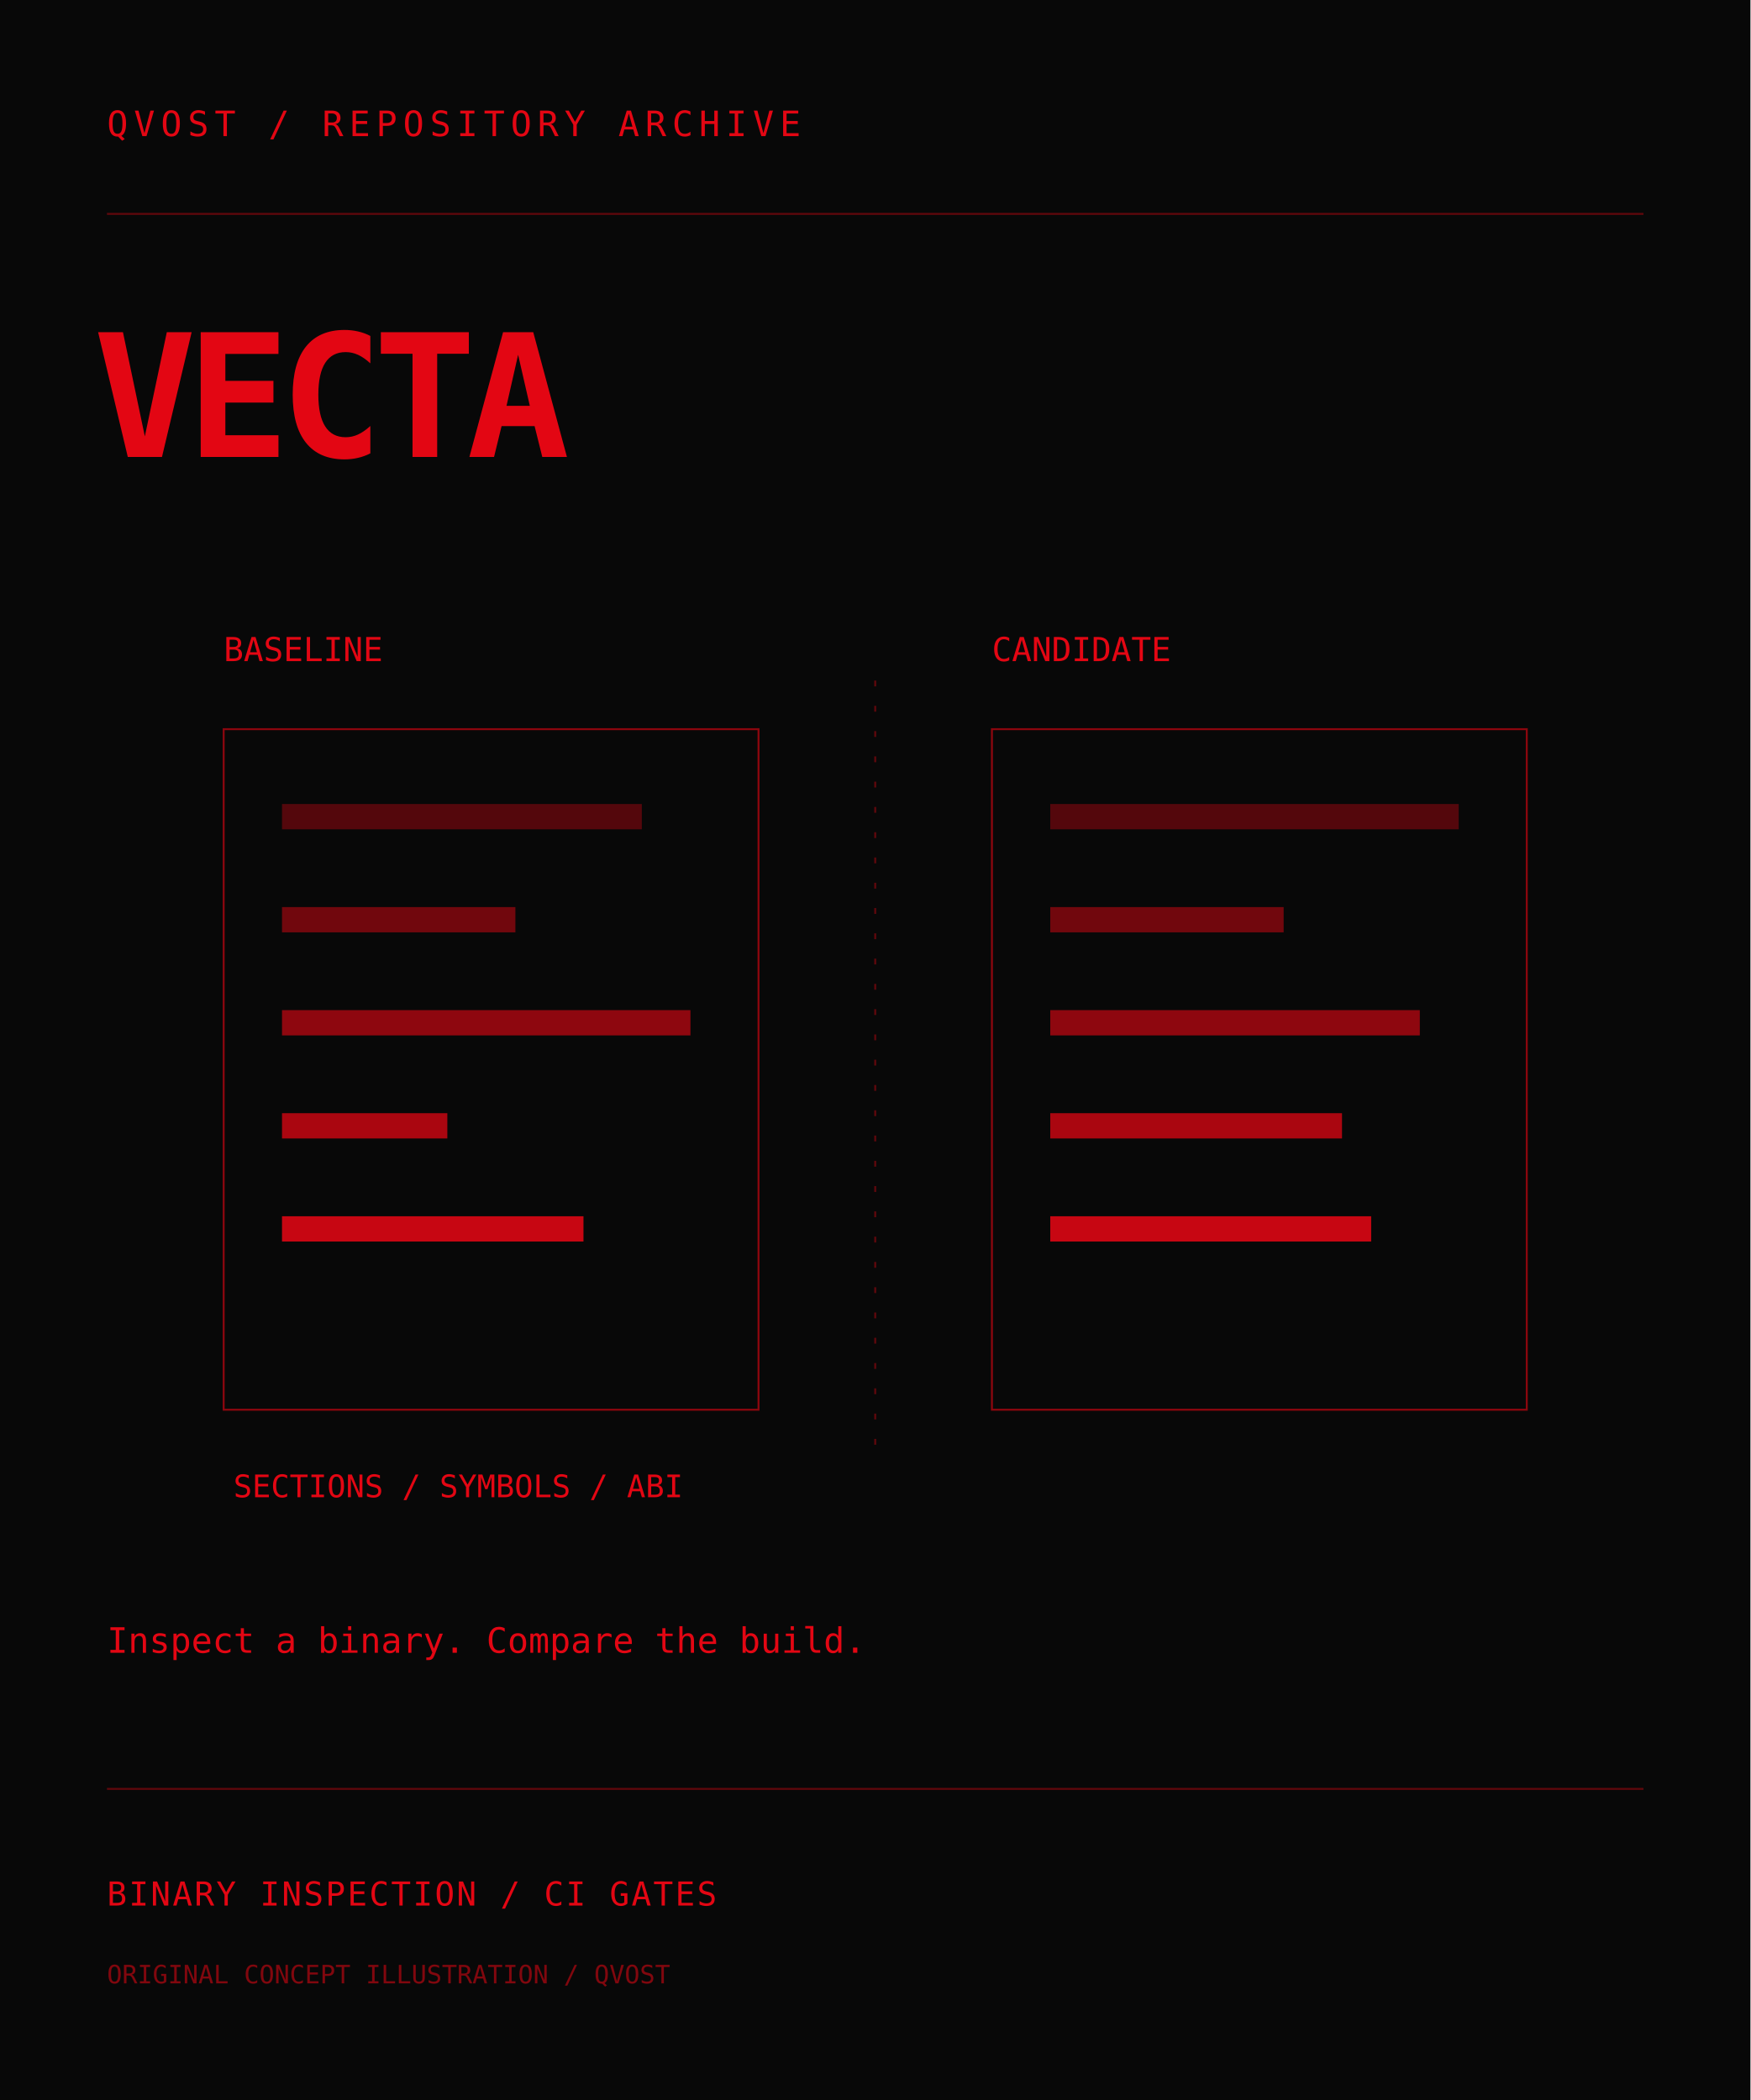
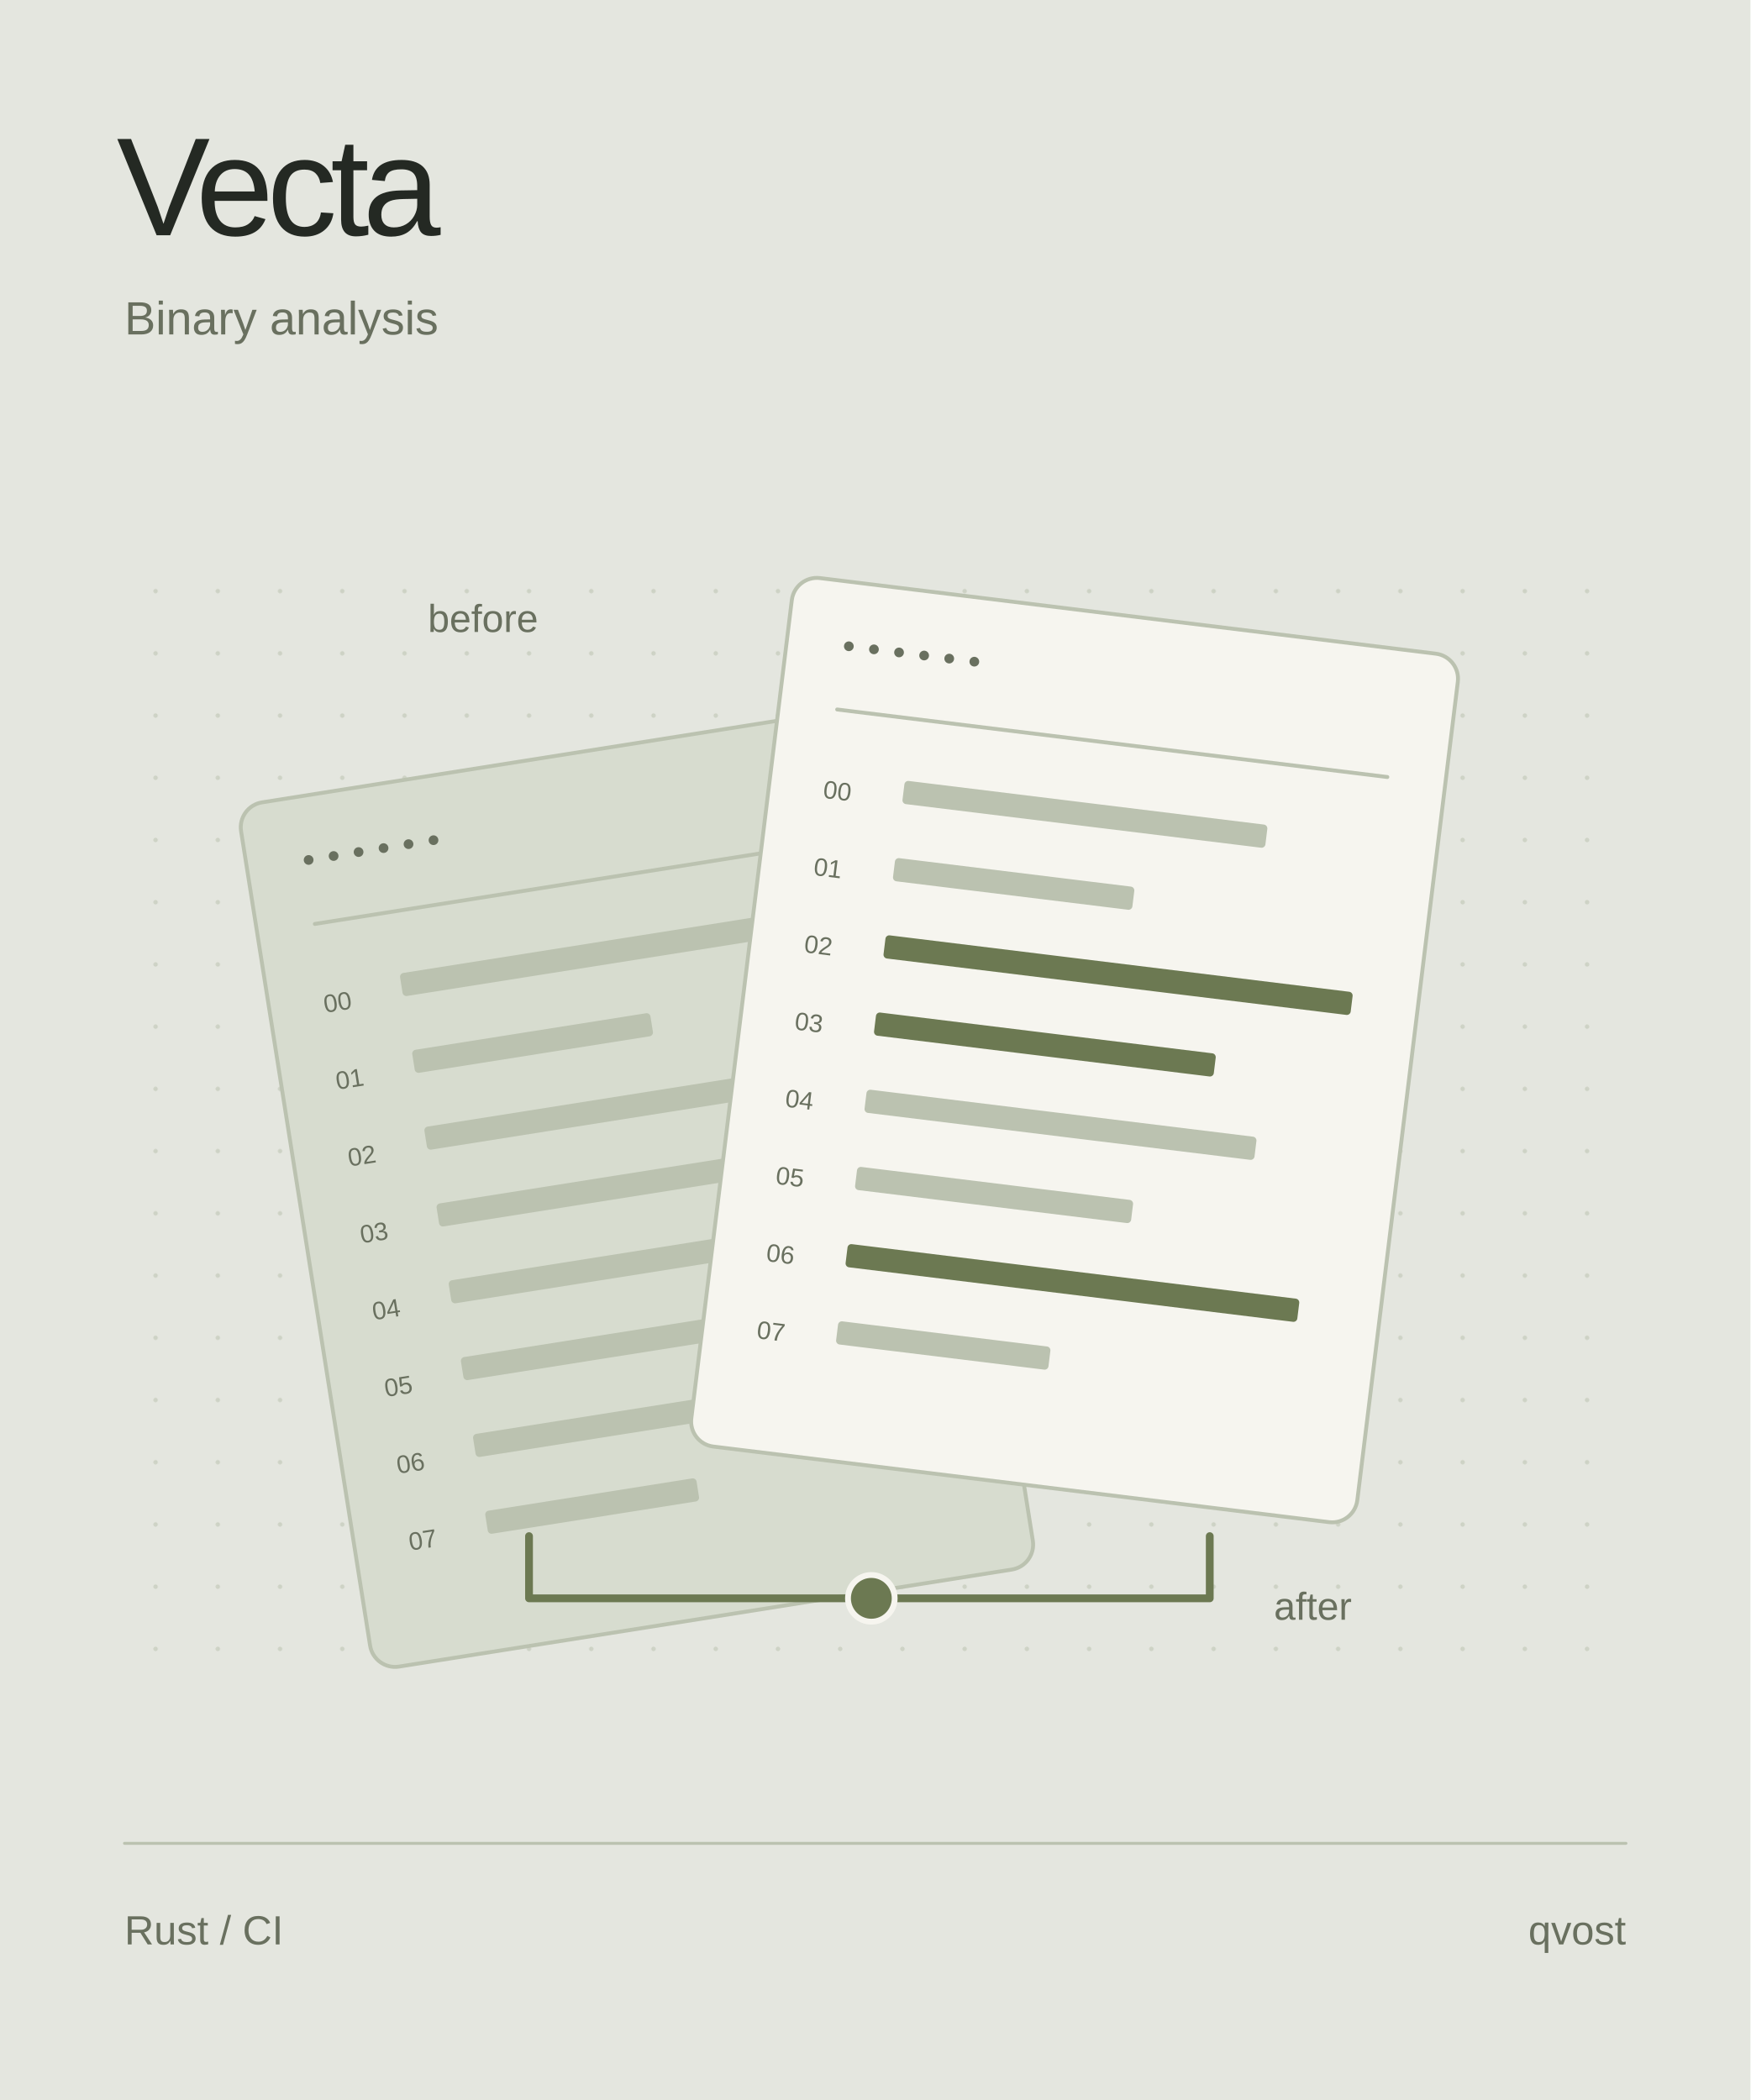
- <svg xmlns="http://www.w3.org/2000/svg" width="900" height="1080" viewBox="0 0 900 1080" role="img" aria-labelledby="title description">
-   <rect width="900" height="1080" fill="#080808" />
-   <g fill="#e30613" font-family="monospace">
-     <path d="M55 110H845M55 920H845" fill="none" stroke="#e30613" stroke-opacity=".4" />
-     <text x="55" y="70" font-size="18" letter-spacing="3">QVOST / REPOSITORY ARCHIVE</text>
-     <text x="48" y="235" font-size="88" font-weight="700" letter-spacing="-5">VECTA</text>
-     <g fill="none" stroke="#e30613">
-       <path d="M115 375h275v350H115zM510 375h275v350H510z" stroke-opacity=".6" />
-       <path d="M450 350v400" stroke-dasharray="3 10" stroke-opacity=".4" />
-       <path d="M145 420h185M540 420h210" stroke-width="13" opacity="0.35" />
-       <path d="M145 473h120M540 473h120" stroke-width="13" opacity="0.48" />
-       <path d="M145 526h210M540 526h190" stroke-width="13" opacity="0.61" />
-       <path d="M145 579h85M540 579h150" stroke-width="13" opacity="0.74" />
-       <path d="M145 632h155M540 632h165" stroke-width="13" opacity="0.87" />
-     </g>
-     <text x="115" y="340" font-size="17">BASELINE</text>
-     <text x="510" y="340" font-size="17">CANDIDATE</text>
-     <text x="120" y="770" font-size="16">SECTIONS / SYMBOLS / ABI</text>
-     <text x="55" y="850" font-size="18">Inspect a binary. Compare the build.</text>
-     <text x="55" y="980" font-size="17" letter-spacing="1">BINARY INSPECTION / CI GATES</text>
-     <text x="55" y="1020" font-size="13" opacity=".55">ORIGINAL CONCEPT ILLUSTRATION / QVOST</text>
+ <svg xmlns="http://www.w3.org/2000/svg" width="900" height="1080" viewBox="0 0 900 1080" role="img" aria-labelledby="title desc">
+   <defs>
+     <pattern id="dot-grid" width="32" height="32" patternUnits="userSpaceOnUse">
+       <circle cx="16" cy="16" r="1.15" fill="#bbc2b0" opacity=".55" />
+     </pattern>
+   </defs>
+   <rect width="900" height="1080" fill="#e4e6df" />
+   <rect x="54" y="274" width="792" height="590" fill="url(#dot-grid)" />
+   <text x="60" y="121" fill="#242923" font-family="Arial, Helvetica, sans-serif" font-size="72" letter-spacing="-3.4">Vecta</text>
+   <text x="64" y="172" fill="#69705f" font-family="Arial, Helvetica, sans-serif" font-size="24">Binary analysis</text>
+   <g transform="translate(155 385) rotate(-9 172 225)">
+     <rect x="0" y="0" width="345" height="450" rx="13" fill="#d7dccf" stroke="#bbc2b0" stroke-width="2" />
+     <path d="M30 66H315" fill="none" stroke="#bbc2b0" stroke-width="2" stroke-linecap="round" stroke-linejoin="round" />
+     <circle cx="32" cy="33" r="2.5" fill="#69705f" stroke="none" stroke-width="2" />
+     <circle cx="45" cy="33" r="2.5" fill="#69705f" stroke="none" stroke-width="2" />
+     <circle cx="58" cy="33" r="2.5" fill="#69705f" stroke="none" stroke-width="2" />
+     <circle cx="71" cy="33" r="2.5" fill="#69705f" stroke="none" stroke-width="2" />
+     <circle cx="84" cy="33" r="2.5" fill="#69705f" stroke="none" stroke-width="2" />
+     <circle cx="97" cy="33" r="2.5" fill="#69705f" stroke="none" stroke-width="2" />
+     <text x="28" y="112" fill="#69705f" font-family="Arial, Helvetica, sans-serif" font-size="13">00</text>
+     <rect x="69" y="98" width="188" height="12" rx="2" fill="#bbc2b0" stroke="none" stroke-width="2" />
+     <text x="28" y="152" fill="#69705f" font-family="Arial, Helvetica, sans-serif" font-size="13">01</text>
+     <rect x="69" y="138" width="124" height="12" rx="2" fill="#bbc2b0" stroke="none" stroke-width="2" />
+     <text x="28" y="192" fill="#69705f" font-family="Arial, Helvetica, sans-serif" font-size="13">02</text>
+     <rect x="69" y="178" width="226" height="12" rx="2" fill="#bbc2b0" stroke="none" stroke-width="2" />
+     <text x="28" y="232" fill="#69705f" font-family="Arial, Helvetica, sans-serif" font-size="13">03</text>
+     <rect x="69" y="218" width="160" height="12" rx="2" fill="#bbc2b0" stroke="none" stroke-width="2" />
+     <text x="28" y="272" fill="#69705f" font-family="Arial, Helvetica, sans-serif" font-size="13">04</text>
+     <rect x="69" y="258" width="202" height="12" rx="2" fill="#bbc2b0" stroke="none" stroke-width="2" />
+     <text x="28" y="312" fill="#69705f" font-family="Arial, Helvetica, sans-serif" font-size="13">05</text>
+     <rect x="69" y="298" width="143" height="12" rx="2" fill="#bbc2b0" stroke="none" stroke-width="2" />
+     <text x="28" y="352" fill="#69705f" font-family="Arial, Helvetica, sans-serif" font-size="13">06</text>
+     <rect x="69" y="338" width="218" height="12" rx="2" fill="#bbc2b0" stroke="none" stroke-width="2" />
+     <text x="28" y="392" fill="#69705f" font-family="Arial, Helvetica, sans-serif" font-size="13">07</text>
+     <rect x="69" y="378" width="110" height="12" rx="2" fill="#bbc2b0" stroke="none" stroke-width="2" />
  </g>
+   <g transform="translate(380 315) rotate(7 172 225)">
+     <rect x="0" y="0" width="345" height="450" rx="13" fill="#f6f5ef" stroke="#bbc2b0" stroke-width="2" />
+     <path d="M30 66H315" fill="none" stroke="#bbc2b0" stroke-width="2" stroke-linecap="round" stroke-linejoin="round" />
+     <circle cx="32" cy="33" r="2.5" fill="#69705f" stroke="none" stroke-width="2" />
+     <circle cx="45" cy="33" r="2.5" fill="#69705f" stroke="none" stroke-width="2" />
+     <circle cx="58" cy="33" r="2.5" fill="#69705f" stroke="none" stroke-width="2" />
+     <circle cx="71" cy="33" r="2.5" fill="#69705f" stroke="none" stroke-width="2" />
+     <circle cx="84" cy="33" r="2.5" fill="#69705f" stroke="none" stroke-width="2" />
+     <circle cx="97" cy="33" r="2.5" fill="#69705f" stroke="none" stroke-width="2" />
+     <text x="28" y="112" fill="#69705f" font-family="Arial, Helvetica, sans-serif" font-size="13">00</text>
+     <rect x="69" y="98" width="188" height="12" rx="2" fill="#bbc2b0" stroke="none" stroke-width="2" />
+     <text x="28" y="152" fill="#69705f" font-family="Arial, Helvetica, sans-serif" font-size="13">01</text>
+     <rect x="69" y="138" width="124" height="12" rx="2" fill="#bbc2b0" stroke="none" stroke-width="2" />
+     <text x="28" y="192" fill="#69705f" font-family="Arial, Helvetica, sans-serif" font-size="13">02</text>
+     <rect x="69" y="178" width="242" height="12" rx="2" fill="#6c7952" stroke="none" stroke-width="2" />
+     <text x="28" y="232" fill="#69705f" font-family="Arial, Helvetica, sans-serif" font-size="13">03</text>
+     <rect x="69" y="218" width="176" height="12" rx="2" fill="#6c7952" stroke="none" stroke-width="2" />
+     <text x="28" y="272" fill="#69705f" font-family="Arial, Helvetica, sans-serif" font-size="13">04</text>
+     <rect x="69" y="258" width="202" height="12" rx="2" fill="#bbc2b0" stroke="none" stroke-width="2" />
+     <text x="28" y="312" fill="#69705f" font-family="Arial, Helvetica, sans-serif" font-size="13">05</text>
+     <rect x="69" y="298" width="143" height="12" rx="2" fill="#bbc2b0" stroke="none" stroke-width="2" />
+     <text x="28" y="352" fill="#69705f" font-family="Arial, Helvetica, sans-serif" font-size="13">06</text>
+     <rect x="69" y="338" width="234" height="12" rx="2" fill="#6c7952" stroke="none" stroke-width="2" />
+     <text x="28" y="392" fill="#69705f" font-family="Arial, Helvetica, sans-serif" font-size="13">07</text>
+     <rect x="69" y="378" width="110" height="12" rx="2" fill="#bbc2b0" stroke="none" stroke-width="2" />
+   </g>
+   <path d="M272 790v32h350v-32" fill="none" stroke="#6c7952" stroke-width="4" stroke-linecap="round" stroke-linejoin="round" />
+   <circle cx="448" cy="822" r="12" fill="#6c7952" stroke="#f6f5ef" stroke-width="3" />
+   <text x="220" y="325" fill="#69705f" font-family="Arial, Helvetica, sans-serif" font-size="20">before</text>
+   <text x="655" y="833" fill="#69705f" font-family="Arial, Helvetica, sans-serif" font-size="20">after</text>
+   <path d="M64 948H836" fill="none" stroke="#bbc2b0" stroke-width="1.5" stroke-linecap="round" stroke-linejoin="round" />
+   <text x="64" y="1000" fill="#69705f" font-family="Arial, Helvetica, sans-serif" font-size="21">Rust / CI</text>
+   <text x="836" y="1000" fill="#69705f" font-family="Arial, Helvetica, sans-serif" font-size="21" text-anchor="end">qvost</text>
</svg>
